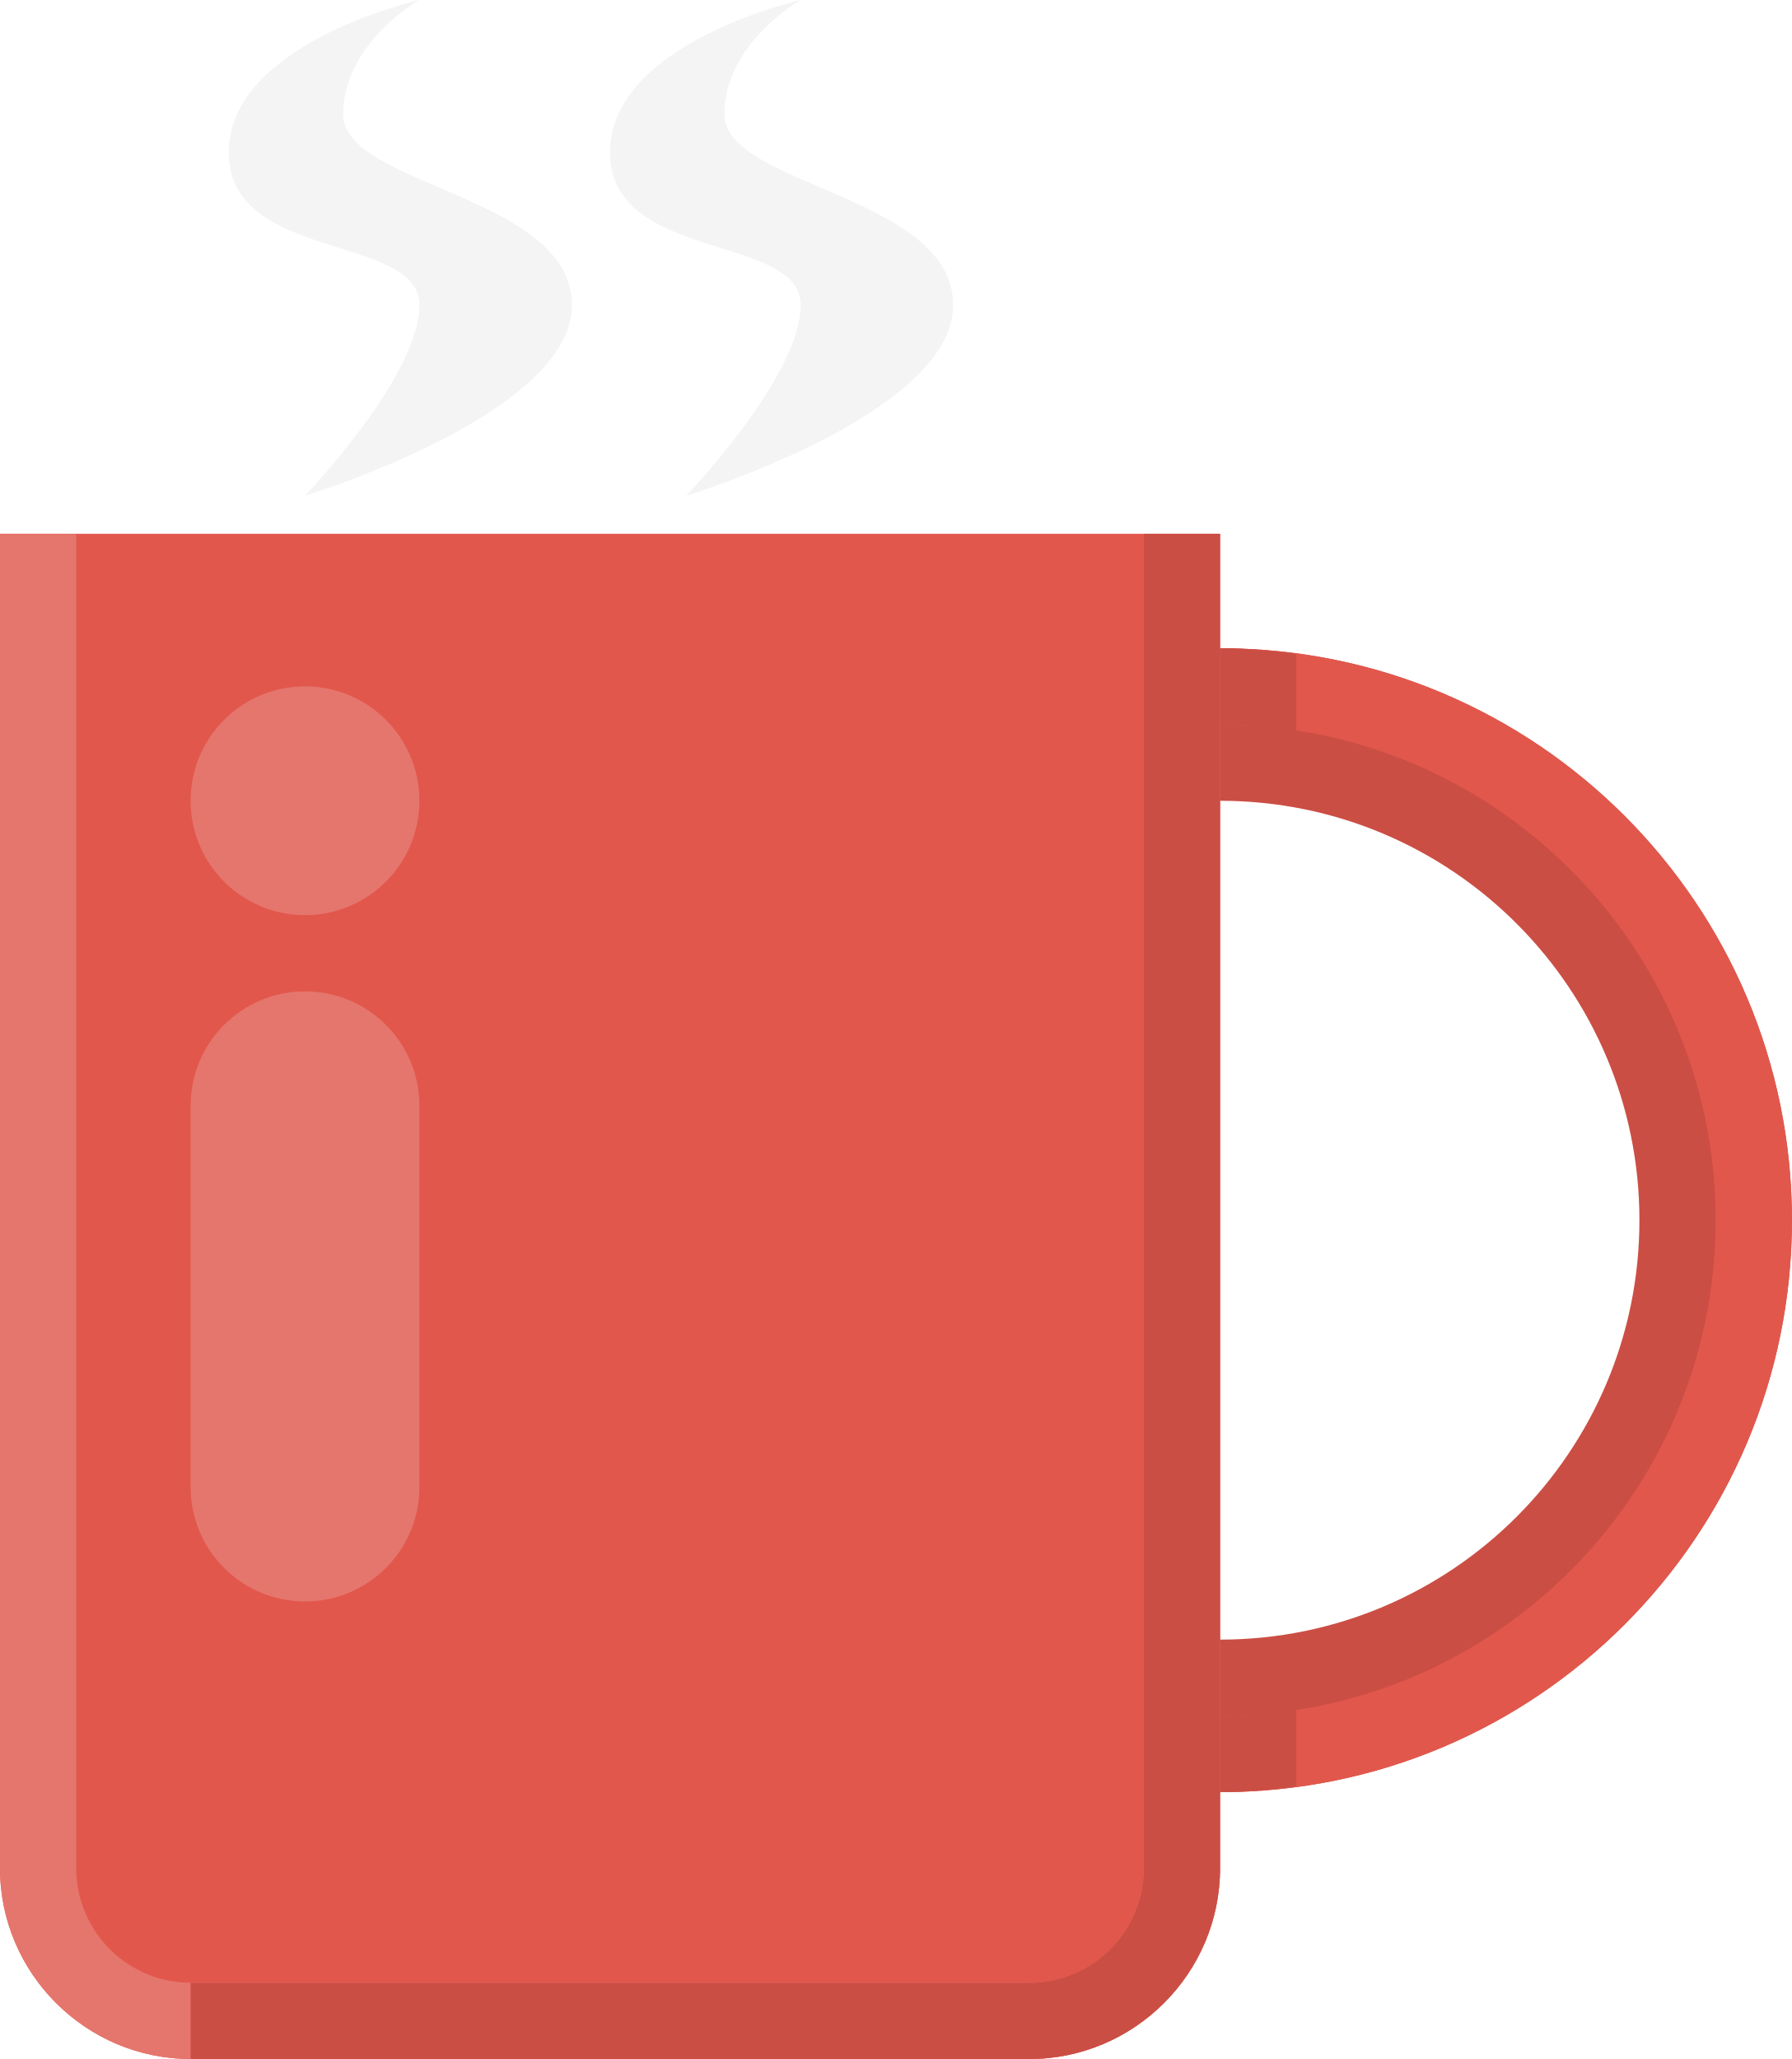
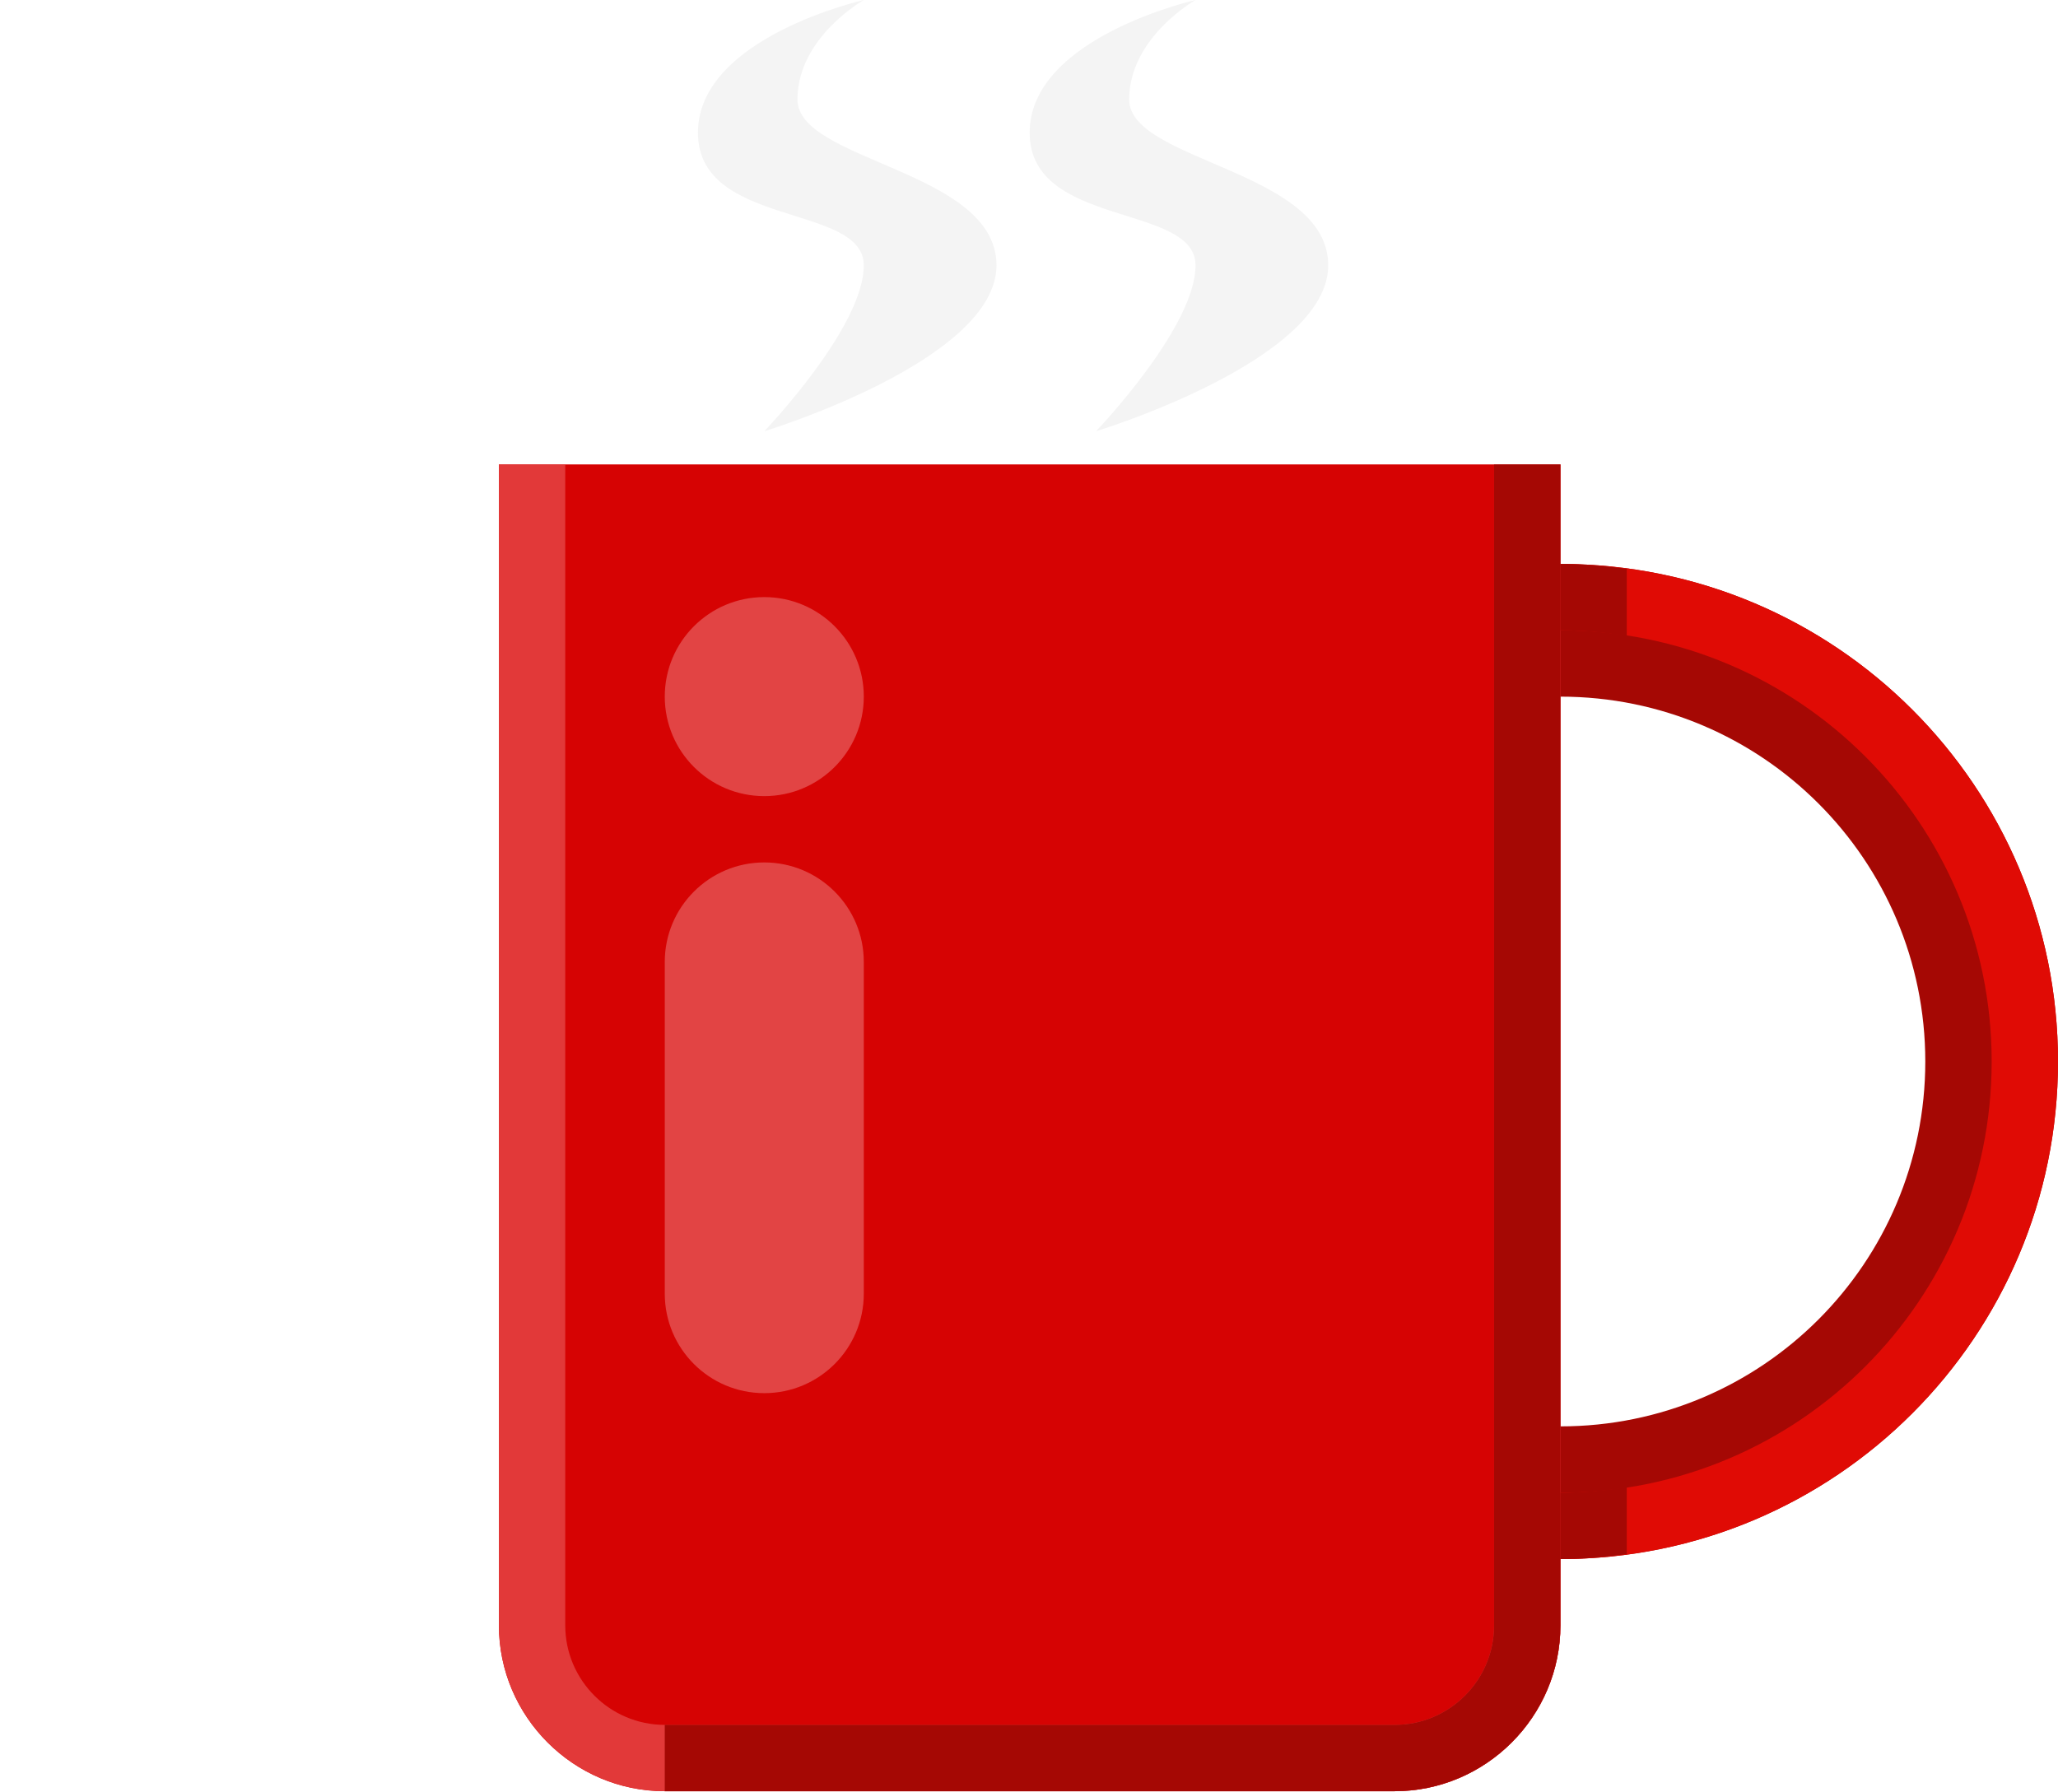
- <svg xmlns="http://www.w3.org/2000/svg" version="1.1" id="Icons" x="0px" y="0px" width="100px" height="114.894px" viewBox="11 -55.895 100 114.894" enable-background="new 11 -55.895 100 114.894" xml:space="preserve">
+ <svg xmlns="http://www.w3.org/2000/svg" version="1.1" id="Icons" x="0px" y="0px" width="132px" height="114.895px" viewBox="-16 0 132 114.895" enable-background="new -16 0 132 114.895" xml:space="preserve">
  <g id="coffee_break">
-     <path fill="#CB4E44" d="M79.085-19.722c-17.632,0-31.915,14.285-31.915,31.915c0,17.63,14.283,31.915,31.915,31.915   S111,29.823,111,12.192C111-5.438,96.717-19.722,79.085-19.722z M79.085,35.597c-12.93,0-23.404-10.478-23.404-23.404   c0-12.926,10.475-23.404,23.404-23.404c12.931,0,23.404,10.479,23.404,23.404C102.489,25.119,92.016,35.597,79.085,35.597z" />
-     <path fill="#E2574C" d="M79.085-19.722c-17.632,0-31.915,14.285-31.915,31.915c0,17.63,14.283,31.915,31.915,31.915   S111,29.823,111,12.192C111-5.438,96.717-19.722,79.085-19.722z M79.085,39.853c-15.28,0-27.659-12.384-27.659-27.66   c0-15.277,12.379-27.659,27.659-27.659s27.66,12.382,27.66,27.659C106.745,27.469,94.365,39.853,79.085,39.853z" />
-     <path fill="#E2574C" d="M11-26.107V48.36c0,5.852,4.787,10.639,10.638,10.639h46.809c5.851,0,10.638-4.787,10.638-10.639v-74.468   H11z" />
-     <path fill="#E5766D" d="M74.83-26.107V48.36c0,3.519-2.863,6.384-6.383,6.384H21.638c-3.519,0-6.383-2.865-6.383-6.384v-74.468H11   V48.36c0,5.852,4.787,10.639,10.638,10.639h46.809c5.851,0,10.638-4.787,10.638-10.639v-74.468H74.83z" />
-     <path fill="#CB4E44" d="M74.83-26.107V48.36c0,3.519-2.863,6.384-6.383,6.384H21.638v4.255h46.809   c5.851,0,10.638-4.787,10.638-10.639v-74.468H74.83z" />
-     <path fill="#F4F4F4" d="M51.426-49.512c0-3.989,4.255-6.383,4.255-6.383s-10.638,2.394-10.638,8.511   c0,6.117,10.638,4.521,10.638,8.511c0,3.989-6.383,10.638-6.383,10.638s14.894-4.521,14.894-10.638   C64.191-44.99,51.426-45.522,51.426-49.512z" />
-     <path fill="#F4F4F4" d="M30.149-49.512c0-3.989,4.255-6.383,4.255-6.383s-10.638,2.394-10.638,8.511   c0,6.117,10.638,4.521,10.638,8.511c0,3.989-6.383,10.638-6.383,10.638s14.894-4.521,14.894-10.638   C42.915-44.99,30.149-45.522,30.149-49.512z" />
-     <path fill="#E5766D" d="M28.021,33.467c-3.526,0-6.383-2.856-6.383-6.383V5.808c0-3.526,2.857-6.383,6.383-6.383   c3.526,0,6.383,2.857,6.383,6.383v21.276C34.404,30.61,31.547,33.467,28.021,33.467z" />
-     <circle fill="#E5766D" cx="28.021" cy="-11.212" r="6.383" />
-     <path fill="#CB4E44" d="M83.341,39.493c-1.389,0.214-2.806,0.359-4.256,0.359v4.255c1.446,0,2.859-0.129,4.256-0.315V39.493z" />
-     <path fill="#CB4E44" d="M83.341-15.107v-4.3c-1.396-0.185-2.81-0.314-4.256-0.314v4.255C80.535-15.467,81.952-15.323,83.341-15.107   z" />
+     <path fill="#A50804" d="M84.085,36.174c-17.632,0-31.915,14.285-31.915,31.915s14.283,31.915,31.915,31.915S116,85.719,116,68.088   C116,50.458,101.717,36.174,84.085,36.174z M84.085,91.493c-12.931,0-23.403-10.479-23.403-23.404s10.475-23.404,23.403-23.404   c12.931,0,23.403,10.479,23.403,23.404C107.488,81.014,97.016,91.493,84.085,91.493z" />
+     <path fill="#E00B05" d="M84.085,36.174c-17.632,0-31.915,14.285-31.915,31.915s14.283,31.915,31.915,31.915S116,85.719,116,68.088   C116,50.458,101.717,36.174,84.085,36.174z M84.085,95.749c-15.28,0-27.659-12.385-27.659-27.66   c0-15.277,12.379-27.659,27.659-27.659s27.66,12.382,27.66,27.659C111.745,83.364,99.365,95.749,84.085,95.749z" />
+     <path fill="#D60303" d="M16,29.789v74.467c0,5.852,4.787,10.639,10.638,10.639h46.809c5.851,0,10.638-4.787,10.638-10.639V29.788   L16,29.789L16,29.789z" />
+     <path fill="#E23939" d="M79.83,29.789v74.467c0,3.519-2.863,6.384-6.383,6.384H26.638c-3.519,0-6.383-2.865-6.383-6.384V29.788H16   v74.468c0,5.852,4.787,10.639,10.638,10.639h46.809c5.851,0,10.638-4.787,10.638-10.639V29.788L79.83,29.789L79.83,29.789z" />
+     <path fill="#A50804" d="M79.83,29.789v74.467c0,3.519-2.863,6.384-6.383,6.384H26.638v4.255h46.809   c5.851,0,10.638-4.787,10.638-10.639V29.788L79.83,29.789L79.83,29.789z" />
+     <path fill="#F4F4F4" d="M56.426,6.384c0-3.989,4.256-6.383,4.256-6.383S50.043,2.394,50.043,8.511s10.639,4.521,10.639,8.511   s-6.384,10.639-6.384,10.639s14.894-4.521,14.894-10.639S56.426,10.374,56.426,6.384z" />
+     <path fill="#F4F4F4" d="M35.149,6.384c0-3.989,4.255-6.383,4.255-6.383S28.766,2.394,28.766,8.511s10.638,4.521,10.638,8.511   s-6.383,10.639-6.383,10.639s14.894-4.521,14.894-10.639S35.149,10.374,35.149,6.384z" />
+     <path fill="#E24444" d="M33.021,89.362c-3.526,0-6.383-2.855-6.383-6.383V61.704c0-3.526,2.857-6.384,6.383-6.384   s6.383,2.857,6.383,6.384v21.275C39.404,86.506,36.547,89.362,33.021,89.362z" />
+     <circle fill="#E24444" cx="33.021" cy="44.683" r="6.383" />
+     <path fill="#A50804" d="M88.341,95.388c-1.389,0.214-2.806,0.359-4.256,0.359v4.255c1.446,0,2.858-0.129,4.256-0.315V95.388z" />
+     <path fill="#A50804" d="M88.341,40.789v-4.301c-1.396-0.185-2.81-0.313-4.256-0.313v4.255   C85.535,40.428,86.952,40.572,88.341,40.789z" />
  </g>
</svg>
